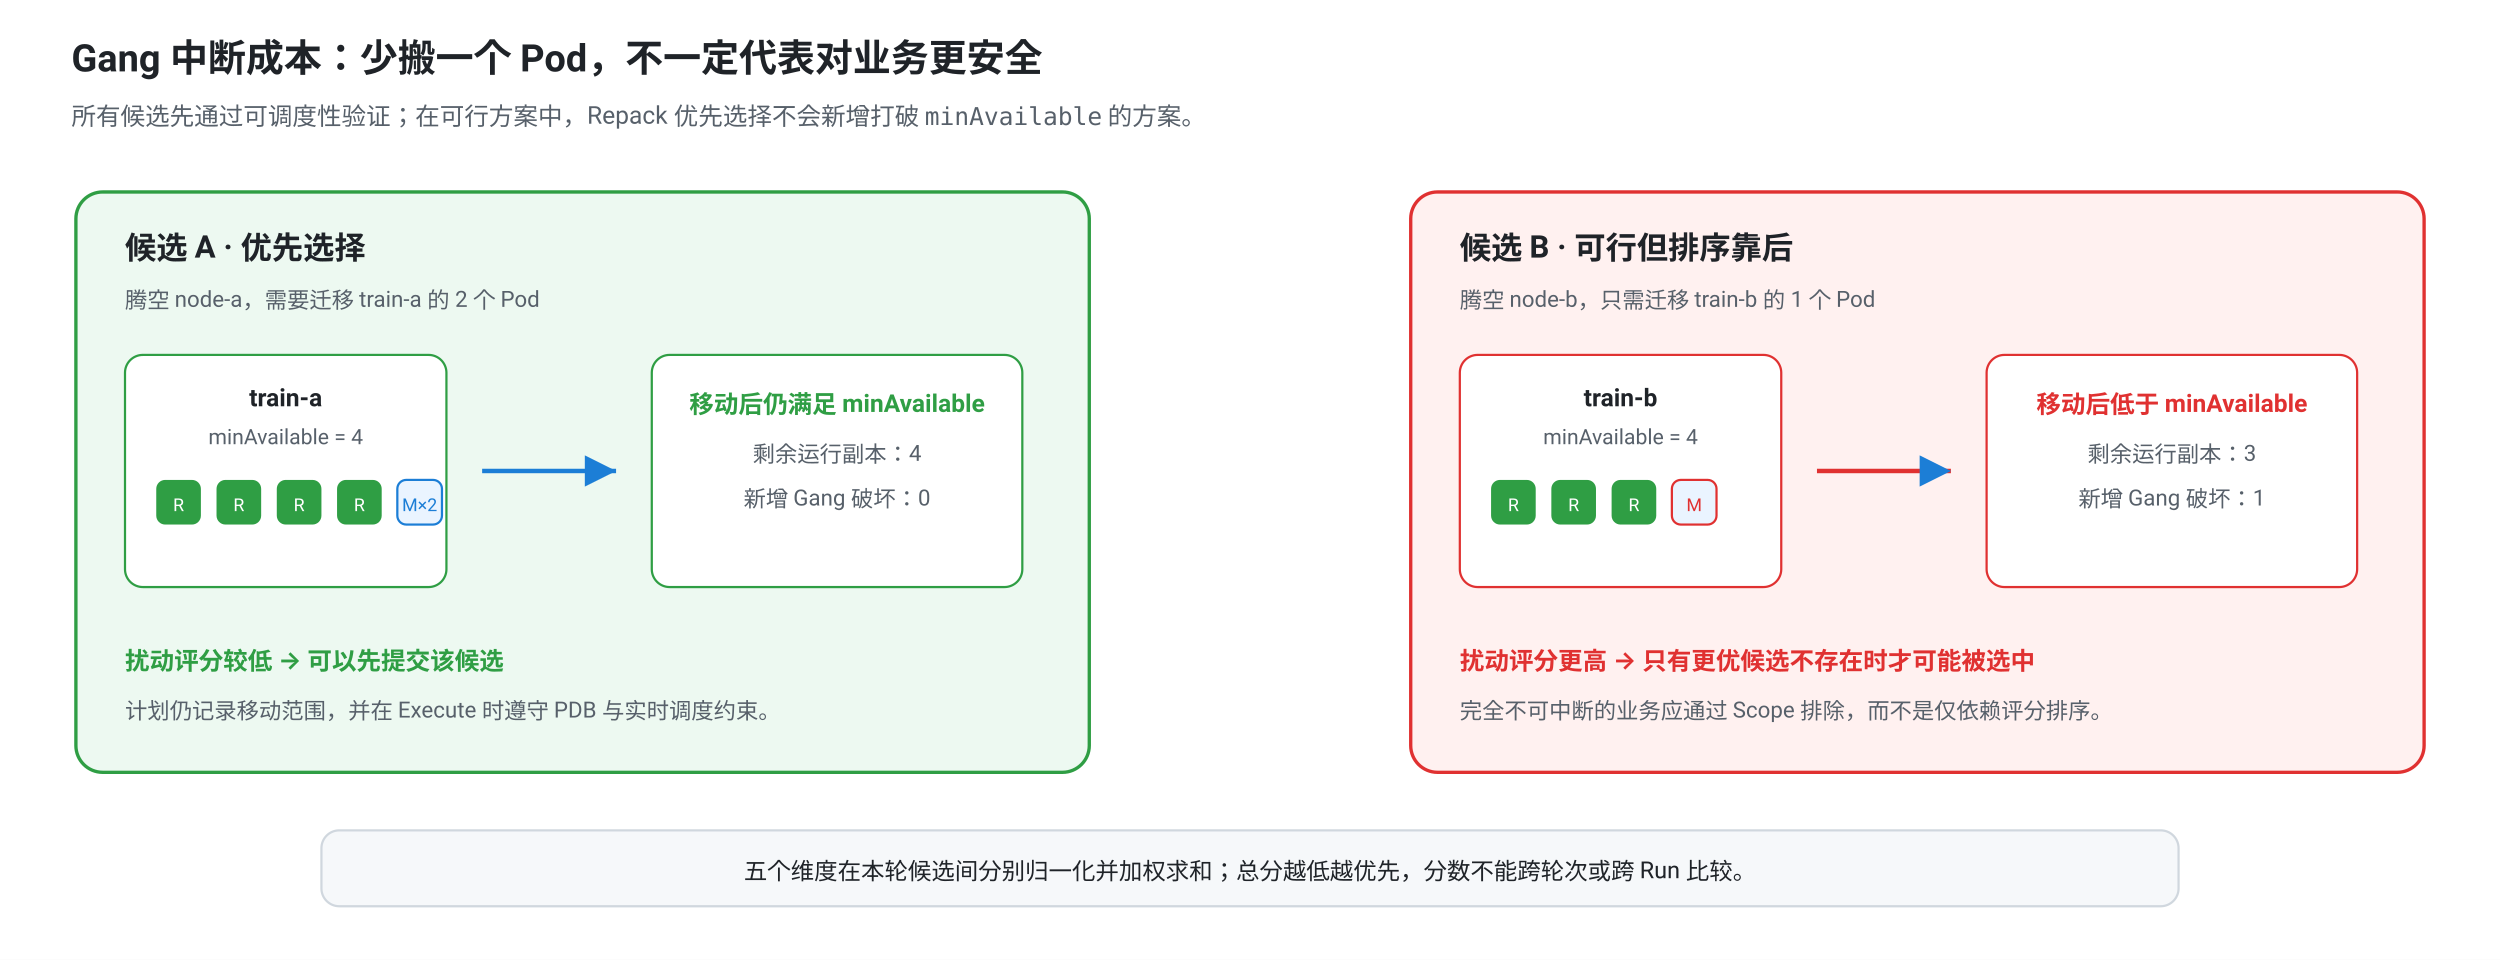
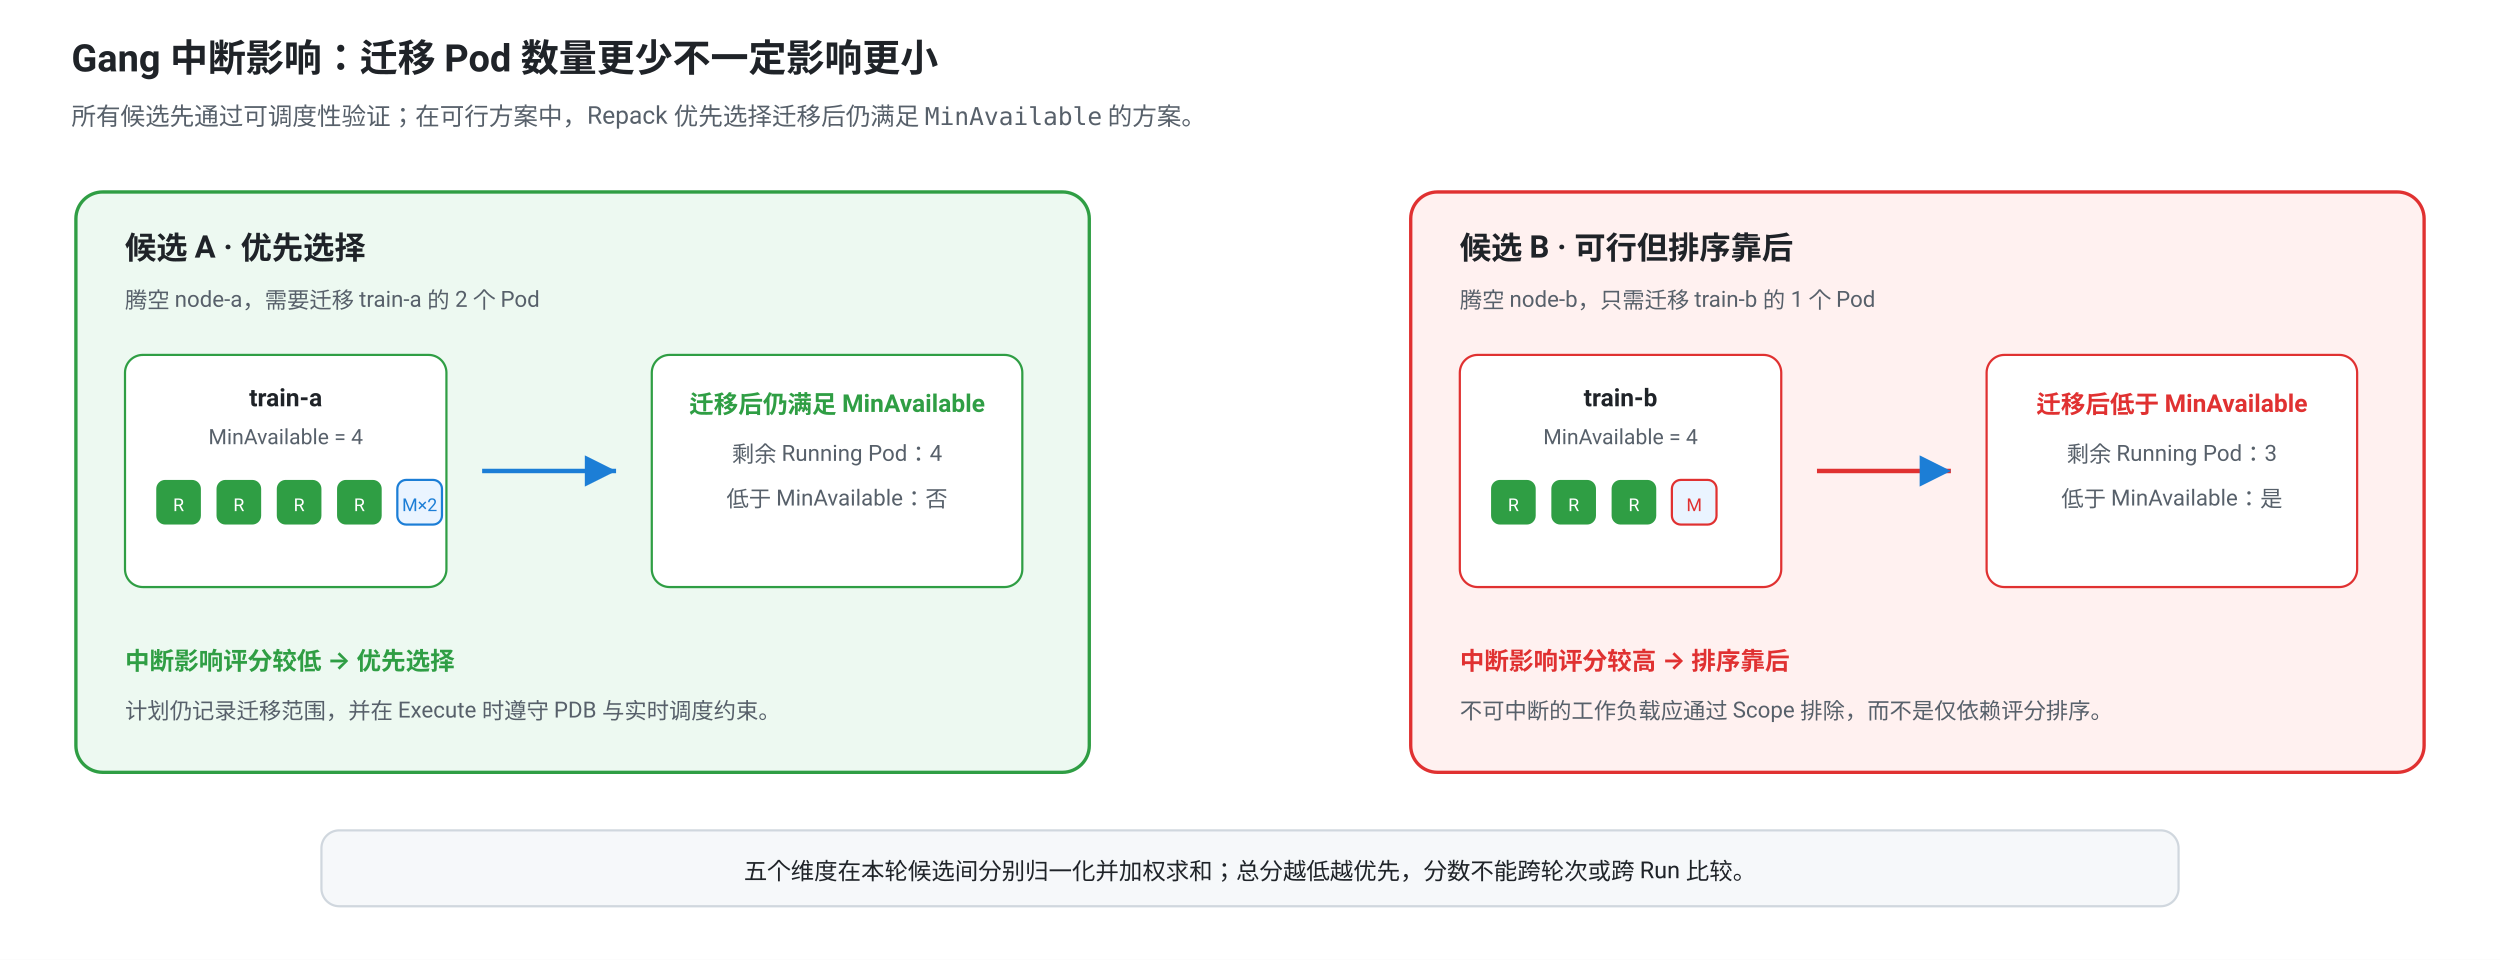
<svg xmlns="http://www.w3.org/2000/svg" viewBox="0 0 1120 430" font-family="-apple-system,BlinkMacSystemFont,'Segoe UI',Roboto,'PingFang SC','Microsoft YaHei',sans-serif" role="img">
  <defs>
    <marker id="arrow" markerWidth="10" markerHeight="10" refX="7" refY="3.5" orient="auto">
      <path d="M0,0 L7,3.5 L0,7 Z" fill="#1c7ed6" />
    </marker>
  </defs>
  <rect width="1120" height="430" fill="#fff" />
-   <text x="32" y="32" font-size="17" font-weight="700" fill="#1f2328">Gang 中断成本：少搬一个 Pod，不一定代表对业务更安全</text>
-   <text x="32" y="56" font-size="11" fill="#57606a">所有候选先通过可调度性验证；在可行方案中，Repack 优先选择不会新增打破 <tspan font-family="ui-monospace,Menlo,monospace">minAvailable</tspan> 的方案。</text>
+   <text x="32" y="32" font-size="17" font-weight="700" fill="#1f2328">Gang 中断影响：迁移 Pod 数量更少不一定影响更小</text>
+   <text x="32" y="56" font-size="11" fill="#57606a">所有候选先通过可调度性验证；在可行方案中，Repack 优先选择迁移后仍满足 <tspan font-family="ui-monospace,Menlo,monospace">MinAvailable</tspan> 的方案。</text>
  <rect x="34" y="86" width="454" height="260" rx="12" fill="#edf9f1" stroke="#2f9e44" stroke-width="1.5" />
  <text x="56" y="116" font-size="14" font-weight="700" fill="#1f2328">候选 A · 优先选择</text>
  <text x="56" y="138" font-size="10" fill="#57606a">腾空 node-a，需要迁移 train-a 的 2 个 Pod</text>
  <rect x="56" y="159" width="144" height="104" rx="8" fill="#fff" stroke="#2f9e44" />
  <text x="128" y="182" text-anchor="middle" font-size="11" font-weight="700" fill="#1f2328">train-a</text>
-   <text x="128" y="199" text-anchor="middle" font-size="9.5" fill="#57606a">minAvailable = 4</text>
+   <text x="128" y="199" text-anchor="middle" font-size="9.5" fill="#57606a">MinAvailable = 4</text>
  <g transform="translate(70,215)">
    <rect width="20" height="20" rx="4" fill="#2f9e44" />
    <rect x="27" width="20" height="20" rx="4" fill="#2f9e44" />
    <rect x="54" width="20" height="20" rx="4" fill="#2f9e44" />
    <rect x="81" width="20" height="20" rx="4" fill="#2f9e44" />
    <rect x="108" width="20" height="20" rx="4" fill="#eaf4ff" stroke="#1c7ed6" />
    <text x="10" y="14" text-anchor="middle" font-size="8" fill="#fff">R</text>
    <text x="37" y="14" text-anchor="middle" font-size="8" fill="#fff">R</text>
    <text x="64" y="14" text-anchor="middle" font-size="8" fill="#fff">R</text>
    <text x="91" y="14" text-anchor="middle" font-size="8" fill="#fff">R</text>
    <text x="118" y="14" text-anchor="middle" font-size="8" fill="#1c7ed6">M×2</text>
  </g>
  <path d="M216,211 L276,211" fill="none" stroke="#1c7ed6" stroke-width="2" marker-end="url(#arrow)" />
  <rect x="292" y="159" width="166" height="104" rx="8" fill="#fff" stroke="#2f9e44" />
-   <text x="375" y="185" text-anchor="middle" font-size="11" font-weight="700" fill="#2f9e44">移动后仍满足 minAvailable</text>
-   <text x="375" y="207" text-anchor="middle" font-size="10" fill="#57606a">剩余运行副本：4</text>
-   <text x="375" y="227" text-anchor="middle" font-size="10" fill="#57606a">新增 Gang 破坏：0</text>
-   <text x="56" y="300" font-size="11" font-weight="700" fill="#2f9e44">扰动评分较低 → 可以先提交该候选</text>
-   <text x="56" y="322" font-size="10" fill="#57606a">计划仍记录移动范围，并在 Execute 时遵守 PDB 与实时调度约束。</text>
+   <text x="375" y="185" text-anchor="middle" font-size="11" font-weight="700" fill="#2f9e44">迁移后仍满足 MinAvailable</text>
+   <text x="375" y="207" text-anchor="middle" font-size="10" fill="#57606a">剩余 Running Pod：4</text>
+   <text x="375" y="227" text-anchor="middle" font-size="10" fill="#57606a">低于 MinAvailable：否</text>
+   <text x="56" y="300" font-size="11" font-weight="700" fill="#2f9e44">中断影响评分较低 → 优先选择</text>
+   <text x="56" y="322" font-size="10" fill="#57606a">计划仍记录迁移范围，并在 Execute 时遵守 PDB 与实时调度约束。</text>
  <rect x="632" y="86" width="454" height="260" rx="12" fill="#fff1f0" stroke="#e03131" stroke-width="1.5" />
  <text x="654" y="116" font-size="14" font-weight="700" fill="#1f2328">候选 B · 可行但排序靠后</text>
  <text x="654" y="138" font-size="10" fill="#57606a">腾空 node-b，只需迁移 train-b 的 1 个 Pod</text>
  <rect x="654" y="159" width="144" height="104" rx="8" fill="#fff" stroke="#e03131" />
  <text x="726" y="182" text-anchor="middle" font-size="11" font-weight="700" fill="#1f2328">train-b</text>
-   <text x="726" y="199" text-anchor="middle" font-size="9.5" fill="#57606a">minAvailable = 4</text>
+   <text x="726" y="199" text-anchor="middle" font-size="9.5" fill="#57606a">MinAvailable = 4</text>
  <g transform="translate(668,215)">
    <rect width="20" height="20" rx="4" fill="#2f9e44" />
    <rect x="27" width="20" height="20" rx="4" fill="#2f9e44" />
    <rect x="54" width="20" height="20" rx="4" fill="#2f9e44" />
    <rect x="81" width="20" height="20" rx="4" fill="#eaf4ff" stroke="#e03131" />
    <text x="10" y="14" text-anchor="middle" font-size="8" fill="#fff">R</text>
    <text x="37" y="14" text-anchor="middle" font-size="8" fill="#fff">R</text>
    <text x="64" y="14" text-anchor="middle" font-size="8" fill="#fff">R</text>
    <text x="91" y="14" text-anchor="middle" font-size="8" fill="#e03131">M</text>
  </g>
  <path d="M814,211 L874,211" fill="none" stroke="#e03131" stroke-width="2" marker-end="url(#arrow)" />
  <rect x="890" y="159" width="166" height="104" rx="8" fill="#fff" stroke="#e03131" />
-   <text x="973" y="185" text-anchor="middle" font-size="11" font-weight="700" fill="#e03131">移动后低于 minAvailable</text>
-   <text x="973" y="207" text-anchor="middle" font-size="10" fill="#57606a">剩余运行副本：3</text>
-   <text x="973" y="227" text-anchor="middle" font-size="10" fill="#57606a">新增 Gang 破坏：1</text>
-   <text x="654" y="300" font-size="11" font-weight="700" fill="#e03131">扰动评分更高 → 只有更优候选不存在时才可能被选中</text>
-   <text x="654" y="322" font-size="10" fill="#57606a">完全不可中断的业务应通过 Scope 排除，而不是仅依赖评分排序。</text>
+   <text x="973" y="185" text-anchor="middle" font-size="11" font-weight="700" fill="#e03131">迁移后低于 MinAvailable</text>
+   <text x="973" y="207" text-anchor="middle" font-size="10" fill="#57606a">剩余 Running Pod：3</text>
+   <text x="973" y="227" text-anchor="middle" font-size="10" fill="#57606a">低于 MinAvailable：是</text>
+   <text x="654" y="300" font-size="11" font-weight="700" fill="#e03131">中断影响评分较高 → 排序靠后</text>
+   <text x="654" y="322" font-size="10" fill="#57606a">不可中断的工作负载应通过 Scope 排除，而不是仅依赖评分排序。</text>
  <rect x="144" y="372" width="832" height="34" rx="8" fill="#f6f8fa" stroke="#d0d7de" />
  <text x="560" y="394" text-anchor="middle" font-size="10.5" fill="#1f2328">五个维度在本轮候选间分别归一化并加权求和；总分越低越优先，分数不能跨轮次或跨 Run 比较。</text>
</svg>
